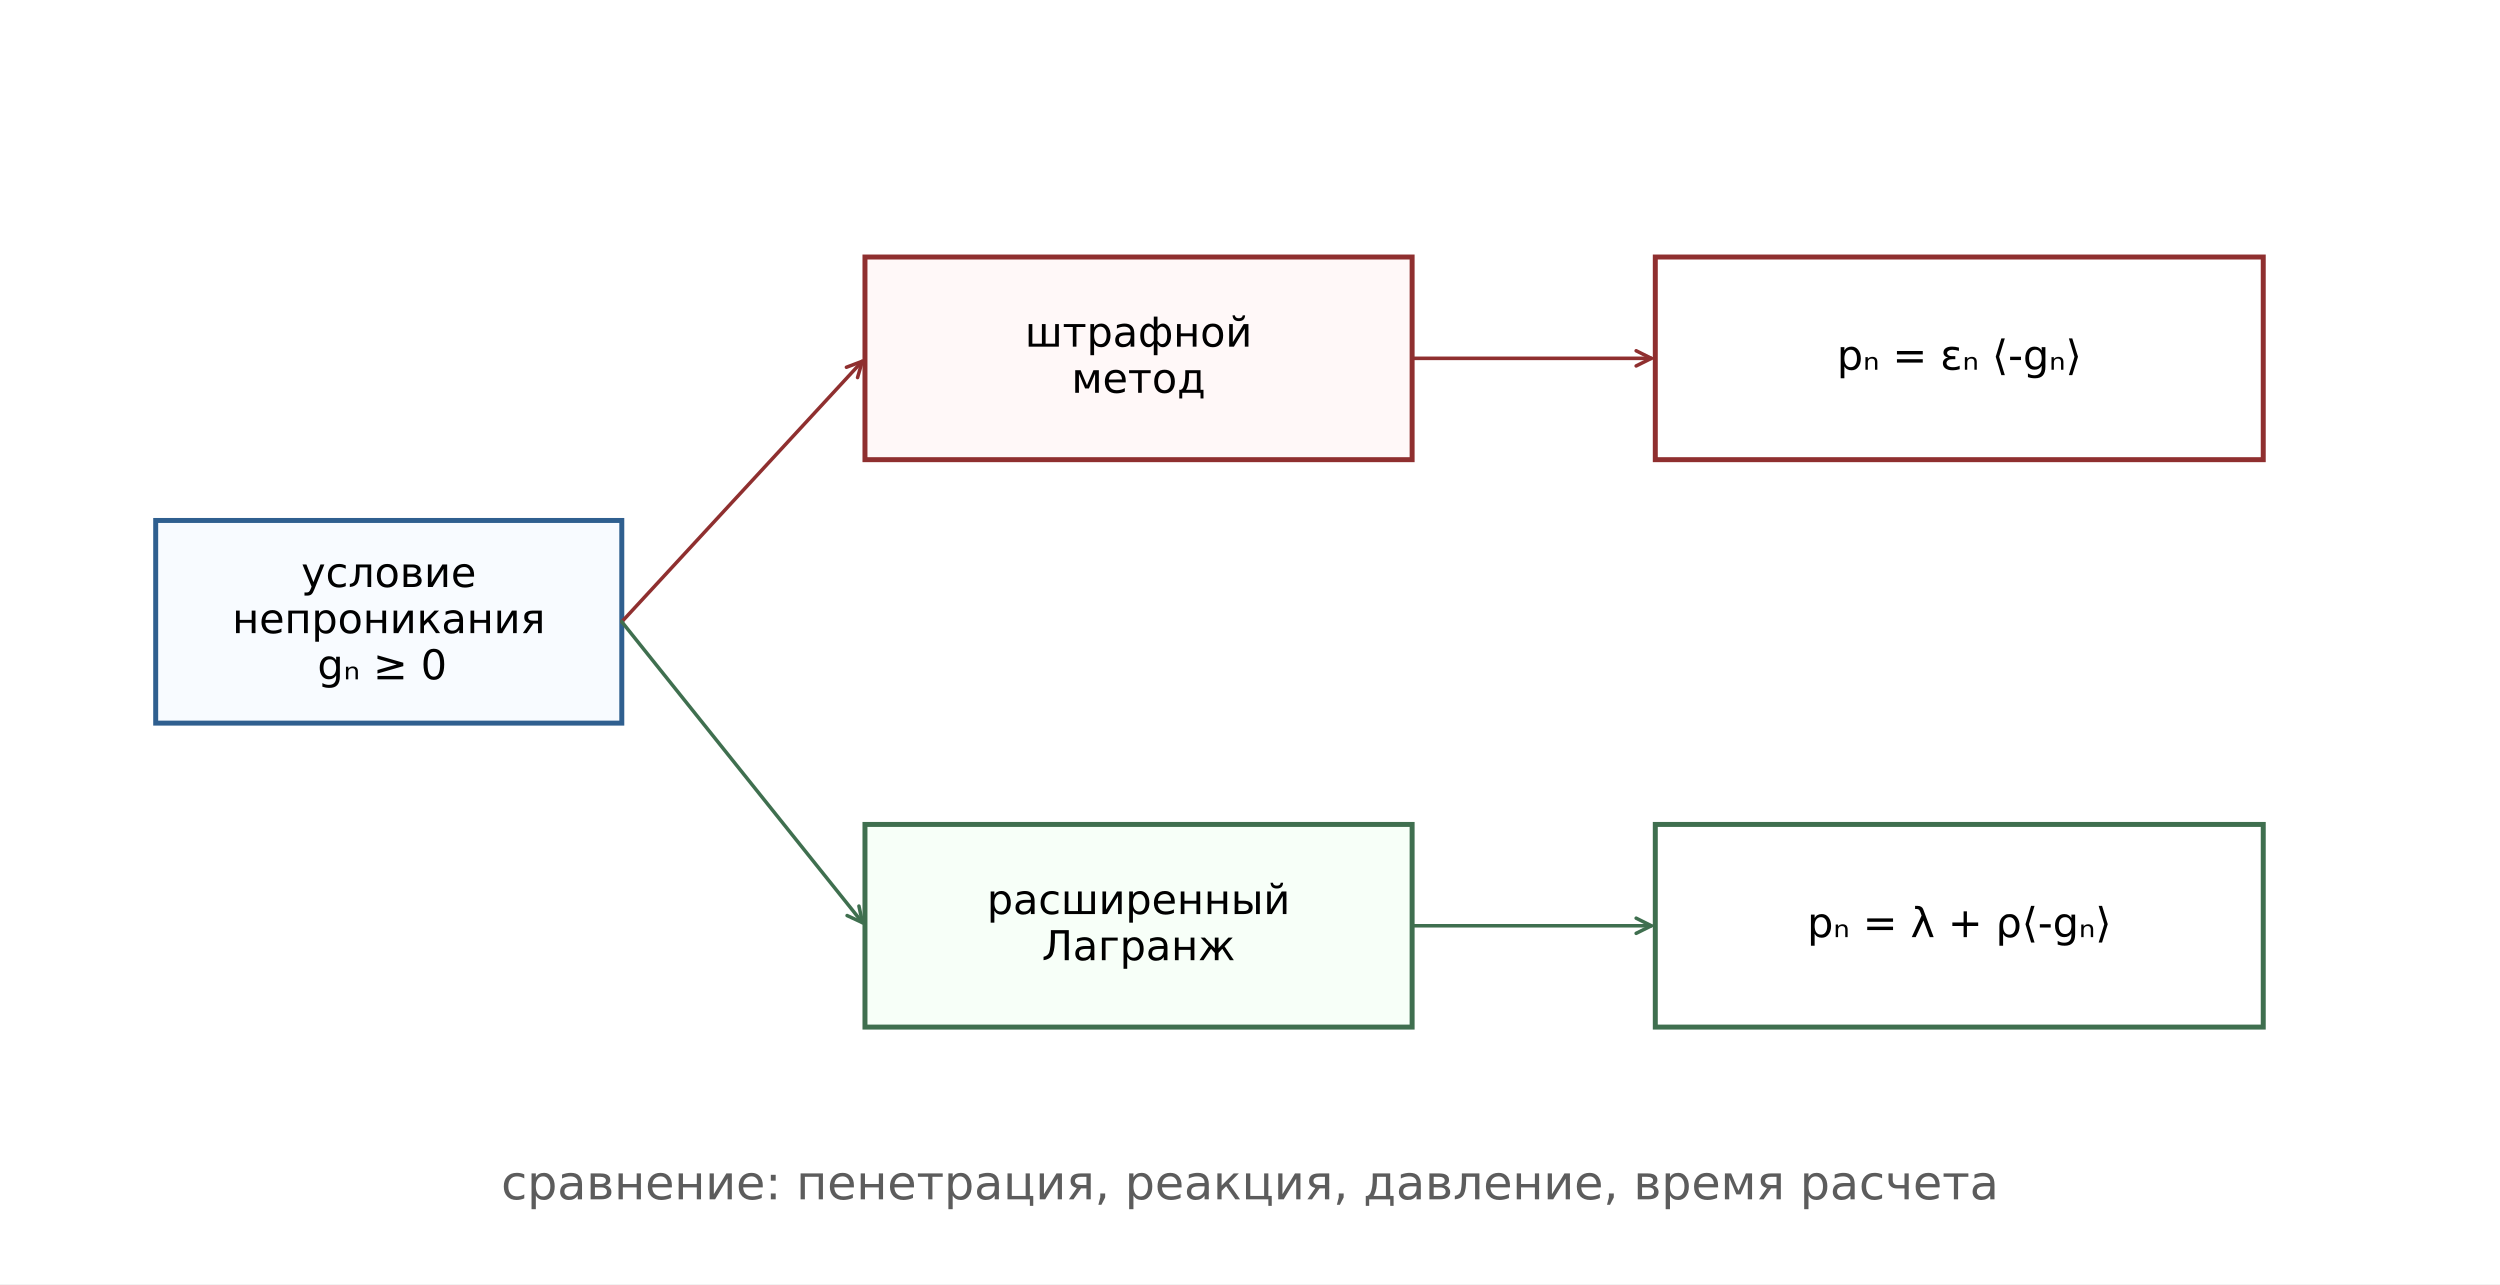
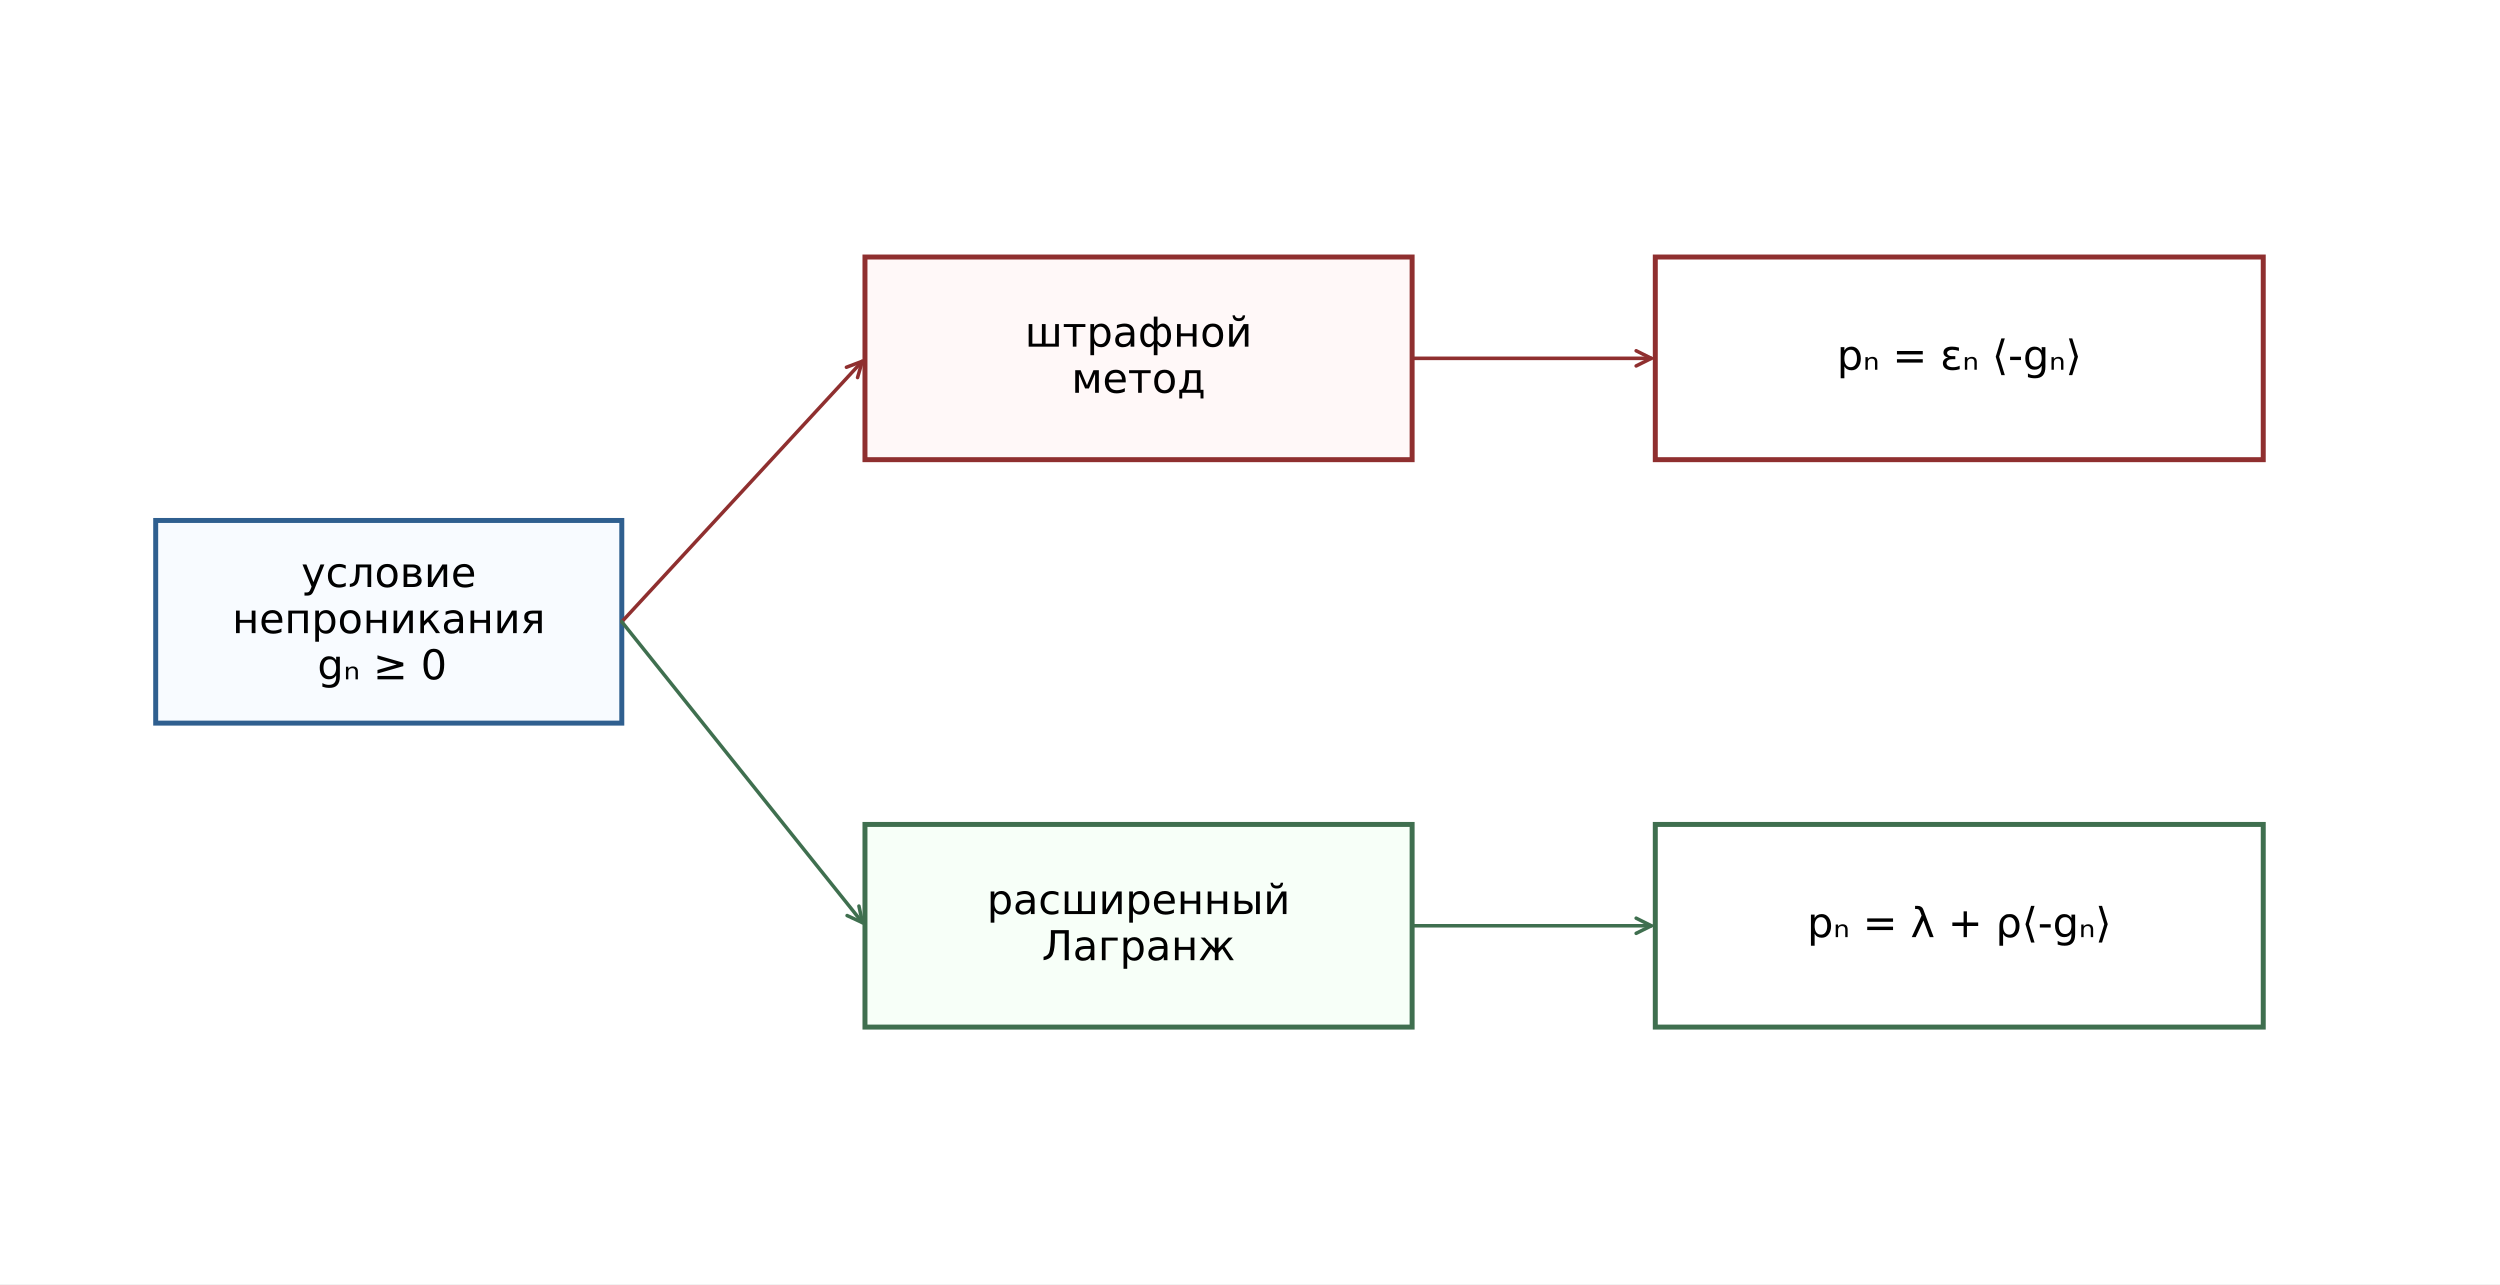
<svg xmlns="http://www.w3.org/2000/svg" width="527.76pt" height="271.08pt" viewBox="0 0 527.76 271.08" version="1.1">
  <defs>
    <style type="text/css">*{stroke-linejoin: round; stroke-linecap: butt}</style>
  </defs>
  <g id="figure_1">
    <g id="patch_1">
      <path d="M 0 271.08  L 527.76 271.08  L 527.76 0  L 0 0  z " style="fill: #ffffff" />
    </g>
    <g id="axes_1">
      <g id="patch_2">
-         <path d="M 32.868 152.652  L 131.262 152.652  L 131.262 109.872  L 32.868 109.872  z " clip-path="url(#p8380ff154d)" style="fill: #f8fbff; stroke: #2f5f8f; stroke-width: 1.05; stroke-linejoin: miter" />
+         <path d="M 32.868 152.652  L 131.262 152.652  L 131.262 109.872  L 32.868 109.872  z " clip-path="url(#pd296121594)" style="fill: #f8fbff; stroke: #2f5f8f; stroke-width: 1.05; stroke-linejoin: miter" />
      </g>
      <g id="patch_3">
-         <path d="M 182.598 97.038  L 298.104 97.038  L 298.104 54.258  L 182.598 54.258  z " clip-path="url(#p8380ff154d)" style="fill: #fff8f8; stroke: #8f2f2f; stroke-width: 1.05; stroke-linejoin: miter" />
+         <path d="M 182.598 97.038  L 298.104 97.038  L 298.104 54.258  L 182.598 54.258  z " clip-path="url(#pd296121594)" style="fill: #fff8f8; stroke: #8f2f2f; stroke-width: 1.05; stroke-linejoin: miter" />
      </g>
      <g id="patch_4">
-         <path d="M 182.598 216.822  L 298.104 216.822  L 298.104 174.042  L 182.598 174.042  z " clip-path="url(#p8380ff154d)" style="fill: #f7fff8; stroke: #3f6f4f; stroke-width: 1.05; stroke-linejoin: miter" />
+         <path d="M 182.598 216.822  L 298.104 216.822  L 298.104 174.042  L 182.598 174.042  z " clip-path="url(#pd296121594)" style="fill: #f7fff8; stroke: #3f6f4f; stroke-width: 1.05; stroke-linejoin: miter" />
      </g>
      <g id="patch_5">
-         <path d="M 349.44 97.038  L 477.78 97.038  L 477.78 54.258  L 349.44 54.258  z " clip-path="url(#p8380ff154d)" style="fill: #ffffff; stroke: #8f2f2f; stroke-width: 1.05; stroke-linejoin: miter" />
+         <path d="M 349.44 97.038  L 477.78 97.038  L 477.78 54.258  L 349.44 54.258  z " clip-path="url(#pd296121594)" style="fill: #ffffff; stroke: #8f2f2f; stroke-width: 1.05; stroke-linejoin: miter" />
      </g>
      <g id="patch_6">
-         <path d="M 349.44 216.822  L 477.78 216.822  L 477.78 174.042  L 349.44 174.042  z " clip-path="url(#p8380ff154d)" style="fill: #ffffff; stroke: #3f6f4f; stroke-width: 1.05; stroke-linejoin: miter" />
+         <path d="M 349.44 216.822  L 477.78 216.822  L 477.78 174.042  L 349.44 174.042  z " clip-path="url(#pd296121594)" style="fill: #ffffff; stroke: #3f6f4f; stroke-width: 1.05; stroke-linejoin: miter" />
      </g>
      <g id="text_1">
        <text style="font-size: 8.7px; font-family: 'DejaVu Sans'" transform="translate(63.58906 123.9206)">условие</text>
        <text style="font-size: 8.7px; font-family: 'DejaVu Sans'" transform="translate(49.02607 133.6627)">непроникания</text>
        <text style="font-size: 8.7px; font-family: 'DejaVu Sans'" transform="translate(67.00992 143.4048)"> gₙ ≥ 0</text>
      </g>
      <g id="text_2">
        <text style="font-size: 8.7px; font-family: 'DejaVu Sans'" transform="translate(216.358 73.17761)">штрафной</text>
        <text style="font-size: 8.7px; font-family: 'DejaVu Sans'" transform="translate(226.1897 82.9197)">метод</text>
      </g>
      <g id="text_3">
        <text style="font-size: 8.7px; font-family: 'DejaVu Sans'" transform="translate(208.3377 192.9616)">расширенный</text>
        <text style="font-size: 8.7px; font-family: 'DejaVu Sans'" transform="translate(219.9379 202.7037)">Лагранж</text>
      </g>
      <g id="text_4">
        <text style="font-size: 8.7px; font-family: 'DejaVu Sans'; text-anchor: middle" x="413.61" y="78.049" transform="rotate(-0 413.61 78.04866)">pₙ = εₙ ⟨-gₙ⟩</text>
      </g>
      <g id="text_5">
        <text style="font-size: 8.7px; font-family: 'DejaVu Sans'; text-anchor: middle" x="413.61" y="197.833" transform="rotate(-0 413.61 197.8327)">pₙ = λ + ρ⟨-gₙ⟩</text>
      </g>
      <g id="patch_7">
        <path d="M 131.262 131.262  Q 156.93 103.455 182.029 76.264  " style="fill: none; stroke: #8f2f2f; stroke-width: 0.75; stroke-linecap: round" />
        <path d="M 178.683 77.53  L 182.029 76.264  L 181.034 79.701  " style="fill: none; stroke: #8f2f2f; stroke-width: 0.75; stroke-linecap: round" />
      </g>
      <g id="patch_8">
        <path d="M 131.262 131.262  Q 156.93 163.347 182.074 194.777  " style="fill: none; stroke: #3f6f4f; stroke-width: 0.75; stroke-linecap: round" />
        <path d="M 181.325 191.279  L 182.074 194.777  L 178.826 193.278  " style="fill: none; stroke: #3f6f4f; stroke-width: 0.75; stroke-linecap: round" />
      </g>
      <g id="patch_9">
        <path d="M 298.104 75.648  Q 323.772 75.648 348.601 75.648  " style="fill: none; stroke: #8f2f2f; stroke-width: 0.75; stroke-linecap: round" />
        <path d="M 345.401 74.048  L 348.601 75.648  L 345.401 77.248  " style="fill: none; stroke: #8f2f2f; stroke-width: 0.75; stroke-linecap: round" />
      </g>
      <g id="patch_10">
        <path d="M 298.104 195.432  Q 323.772 195.432 348.601 195.432  " style="fill: none; stroke: #3f6f4f; stroke-width: 0.75; stroke-linecap: round" />
        <path d="M 345.401 193.832  L 348.601 195.432  L 345.401 197.032  " style="fill: none; stroke: #3f6f4f; stroke-width: 0.75; stroke-linecap: round" />
      </g>
-       <g id="text_6">
-         <text style="font-size: 10px; font-family: 'DejaVu Sans'; text-anchor: middle; fill: #5c5c5c" x="263.88" y="253.185" transform="rotate(-0 263.88 253.185)">сравнение: пенетрация, реакция, давление, время расчета</text>
-       </g>
    </g>
  </g>
  <defs>
-     <clipPath id="p8380ff154d">
+     <clipPath id="pd296121594">
      <rect x="7.2" y="7.2" width="513.36" height="256.68" />
    </clipPath>
  </defs>
</svg>
